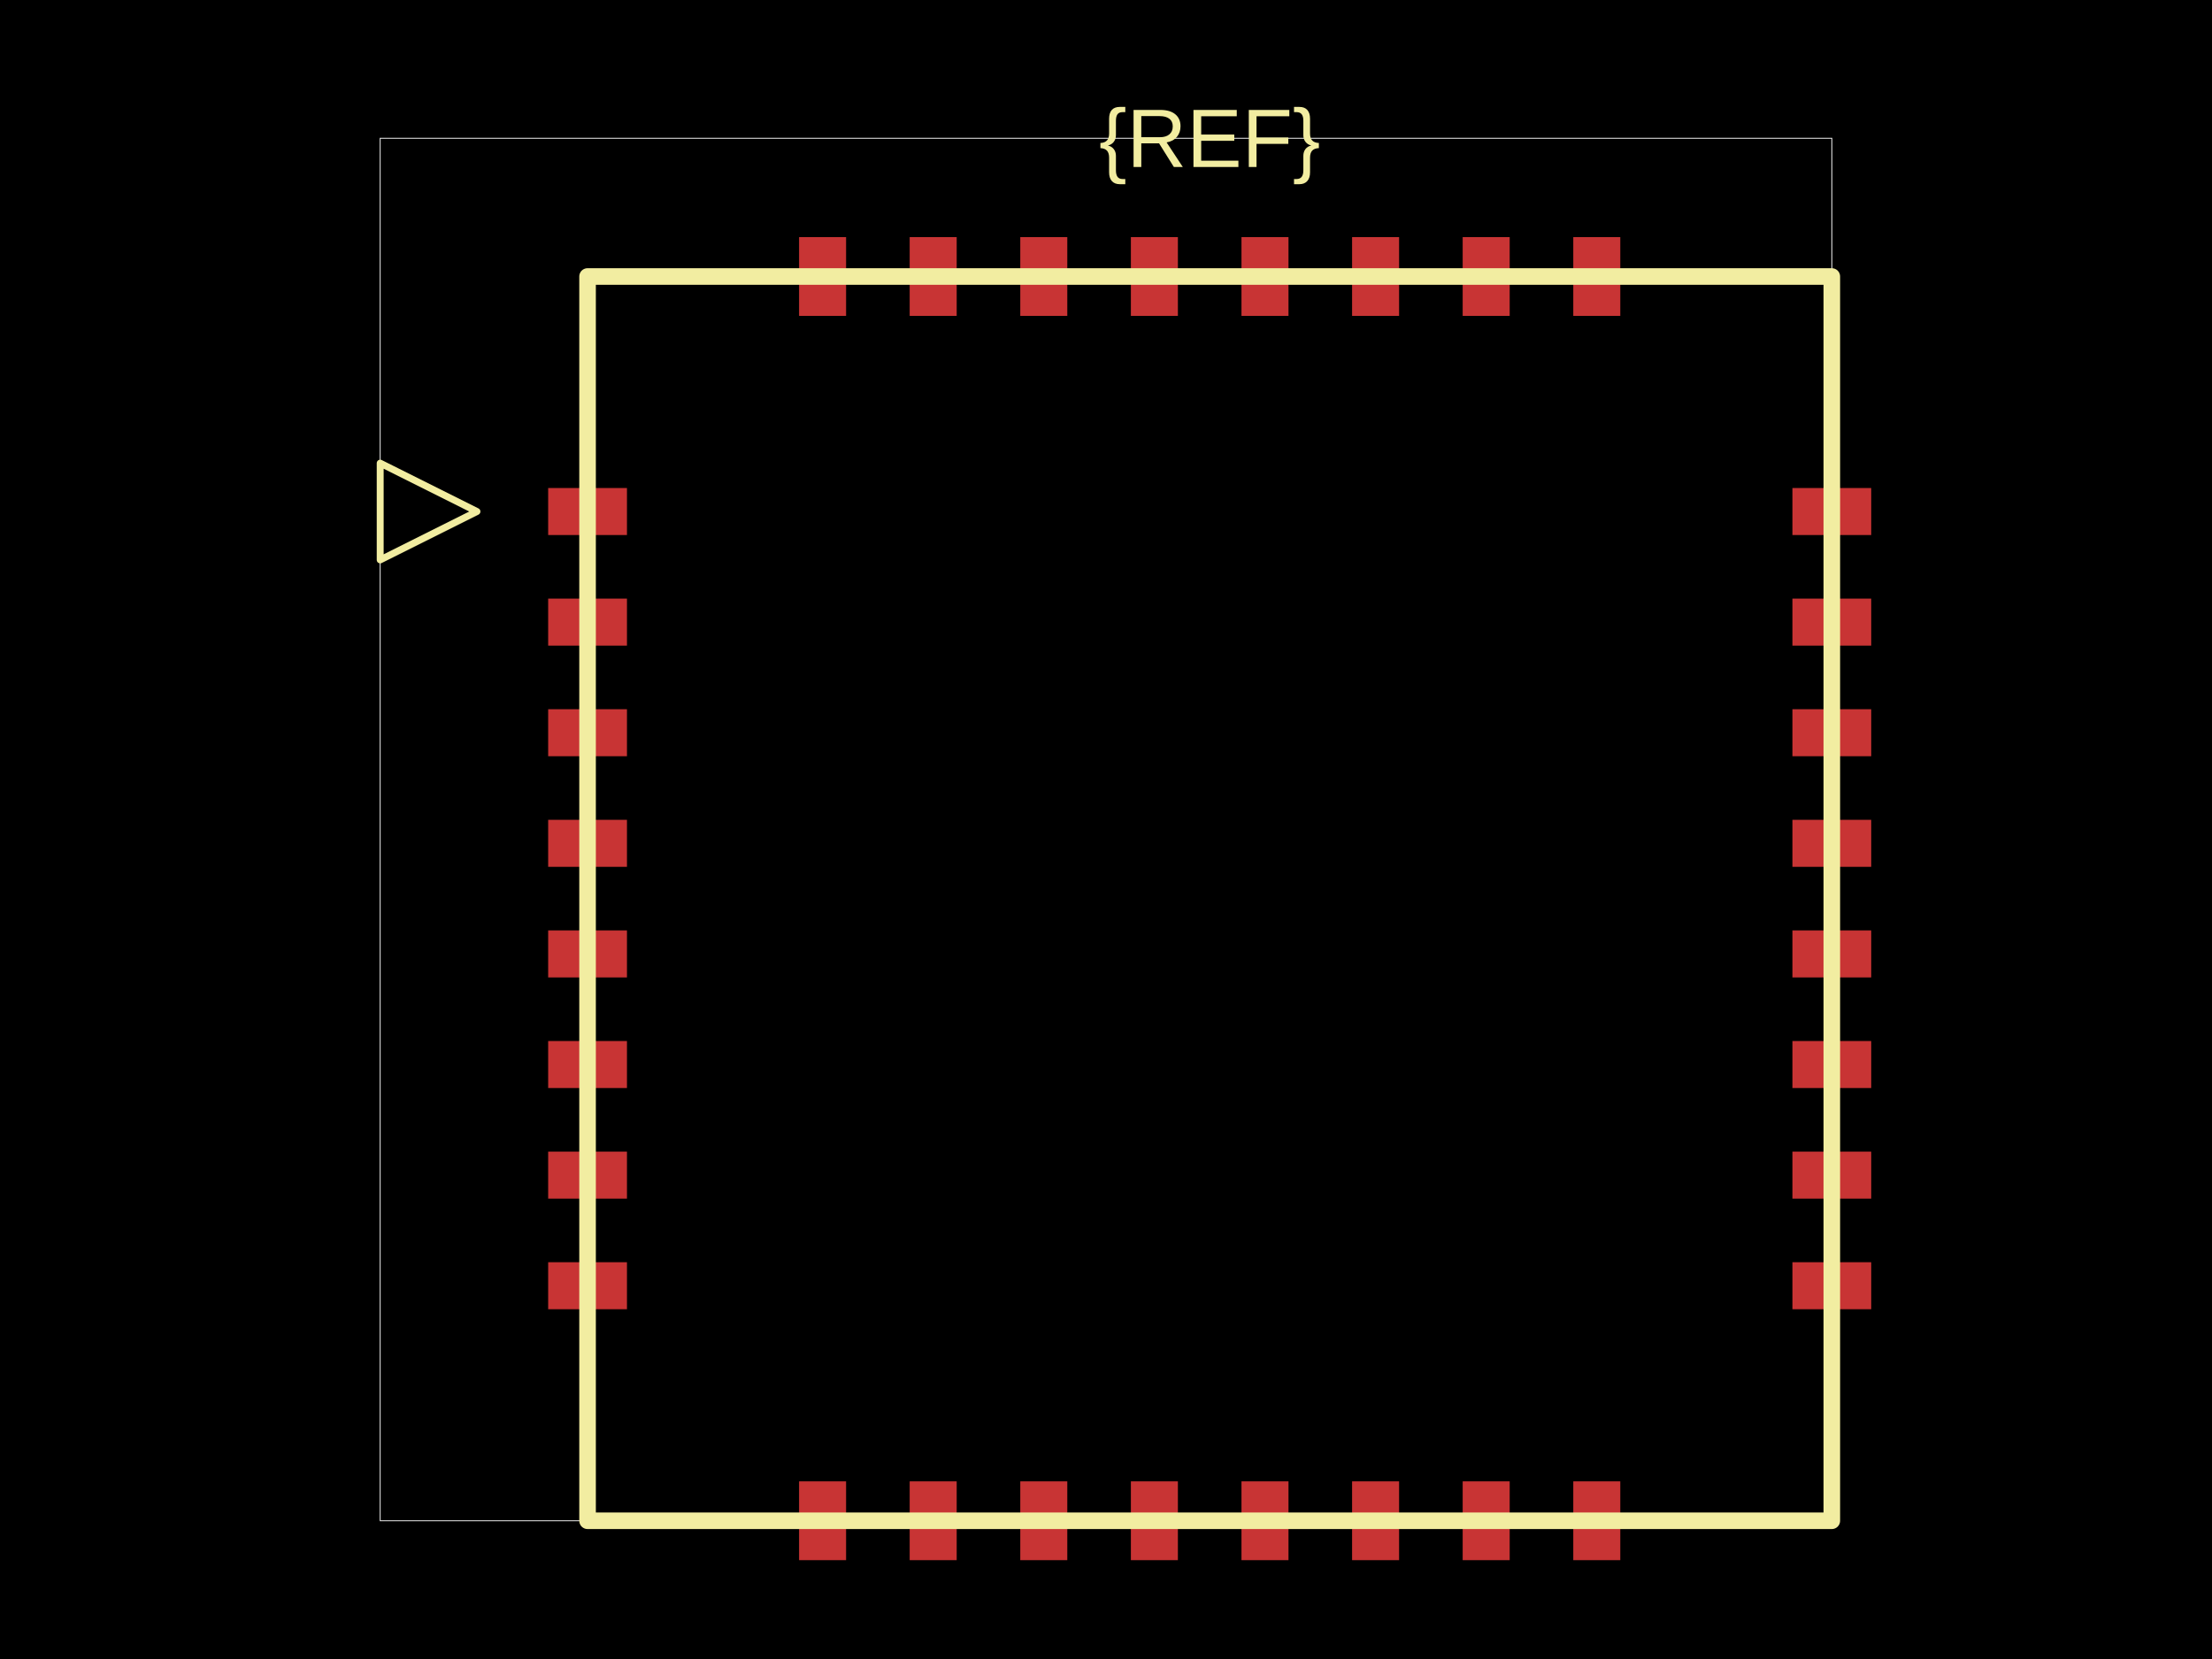
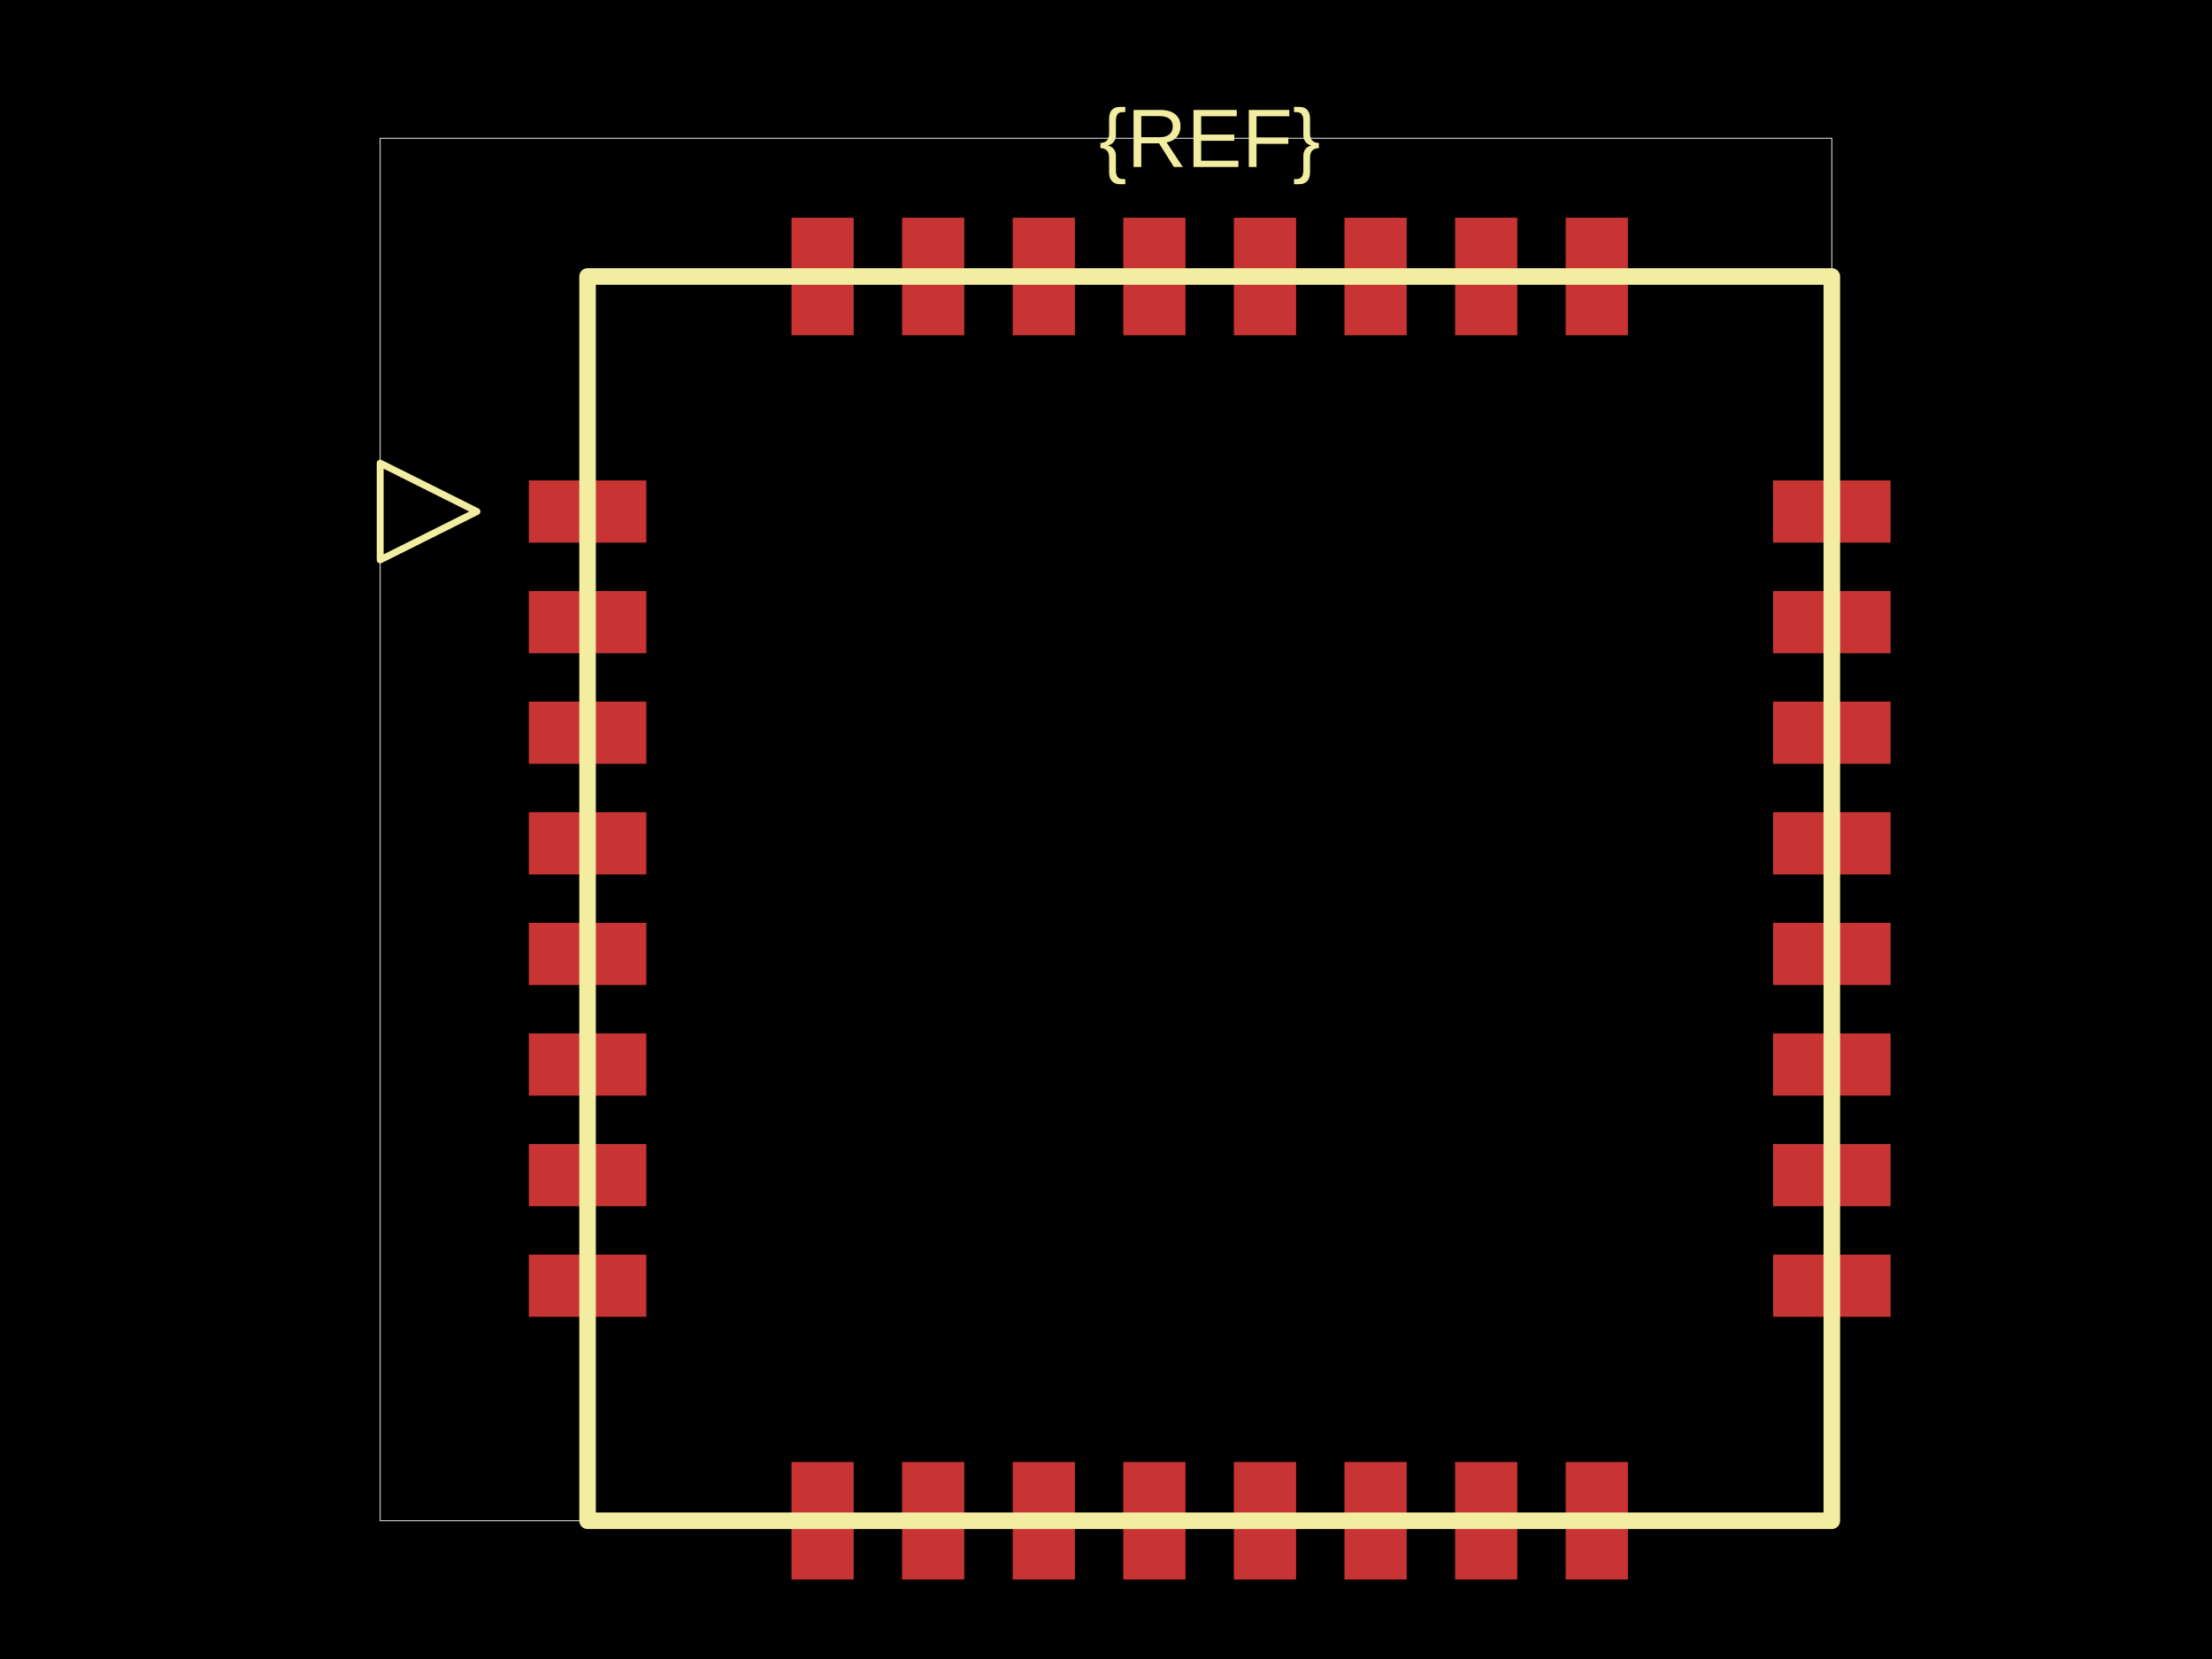
<svg xmlns="http://www.w3.org/2000/svg" width="800" height="600">
  <style />
  <rect class="boundary" x="0" y="0" fill="#000" width="800" height="600" />
  <rect class="pcb-boundary" fill="none" stroke="#fff" stroke-width="0.3" x="137.5" y="50" width="525" height="500" />
-   <rect class="pcb-pad" fill="rgb(200, 52, 52)" x="198.25" y="176.5" width="28.5" height="17" />
-   <rect class="pcb-pad" fill="rgb(200, 52, 52)" x="198.25" y="216.5" width="28.5" height="17" />
-   <rect class="pcb-pad" fill="rgb(200, 52, 52)" x="198.25" y="256.5" width="28.5" height="17" />
-   <rect class="pcb-pad" fill="rgb(200, 52, 52)" x="198.25" y="296.5" width="28.5" height="17" />
-   <rect class="pcb-pad" fill="rgb(200, 52, 52)" x="198.25" y="336.5" width="28.5" height="17" />
-   <rect class="pcb-pad" fill="rgb(200, 52, 52)" x="198.25" y="376.5" width="28.5" height="17" />
-   <rect class="pcb-pad" fill="rgb(200, 52, 52)" x="198.25" y="416.5" width="28.5" height="17" />
-   <rect class="pcb-pad" fill="rgb(200, 52, 52)" x="198.25" y="456.5" width="28.5" height="17" />
-   <rect class="pcb-pad" fill="rgb(200, 52, 52)" x="289" y="535.75" width="17" height="28.5" />
-   <rect class="pcb-pad" fill="rgb(200, 52, 52)" x="329" y="535.75" width="17" height="28.5" />
-   <rect class="pcb-pad" fill="rgb(200, 52, 52)" x="369" y="535.75" width="17" height="28.5" />
-   <rect class="pcb-pad" fill="rgb(200, 52, 52)" x="409" y="535.75" width="17" height="28.5" />
-   <rect class="pcb-pad" fill="rgb(200, 52, 52)" x="449" y="535.75" width="17" height="28.5" />
-   <rect class="pcb-pad" fill="rgb(200, 52, 52)" x="489" y="535.75" width="17" height="28.5" />
-   <rect class="pcb-pad" fill="rgb(200, 52, 52)" x="529" y="535.75" width="17" height="28.5" />
-   <rect class="pcb-pad" fill="rgb(200, 52, 52)" x="569" y="535.75" width="17" height="28.5" />
-   <rect class="pcb-pad" fill="rgb(200, 52, 52)" x="648.25" y="456.5" width="28.5" height="17" />
-   <rect class="pcb-pad" fill="rgb(200, 52, 52)" x="648.25" y="416.5" width="28.5" height="17" />
-   <rect class="pcb-pad" fill="rgb(200, 52, 52)" x="648.25" y="376.5" width="28.5" height="17" />
-   <rect class="pcb-pad" fill="rgb(200, 52, 52)" x="648.25" y="336.5" width="28.5" height="17" />
-   <rect class="pcb-pad" fill="rgb(200, 52, 52)" x="648.25" y="296.5" width="28.5" height="17" />
-   <rect class="pcb-pad" fill="rgb(200, 52, 52)" x="648.25" y="256.5" width="28.5" height="17" />
-   <rect class="pcb-pad" fill="rgb(200, 52, 52)" x="648.25" y="216.5" width="28.5" height="17" />
-   <rect class="pcb-pad" fill="rgb(200, 52, 52)" x="648.25" y="176.5" width="28.5" height="17" />
-   <rect class="pcb-pad" fill="rgb(200, 52, 52)" x="569" y="85.75" width="17" height="28.5" />
-   <rect class="pcb-pad" fill="rgb(200, 52, 52)" x="529" y="85.75" width="17" height="28.5" />
-   <rect class="pcb-pad" fill="rgb(200, 52, 52)" x="489" y="85.75" width="17" height="28.5" />
-   <rect class="pcb-pad" fill="rgb(200, 52, 52)" x="449" y="85.75" width="17" height="28.5" />
-   <rect class="pcb-pad" fill="rgb(200, 52, 52)" x="409" y="85.75" width="17" height="28.5" />
-   <rect class="pcb-pad" fill="rgb(200, 52, 52)" x="369" y="85.75" width="17" height="28.5" />
-   <rect class="pcb-pad" fill="rgb(200, 52, 52)" x="329" y="85.75" width="17" height="28.5" />
-   <rect class="pcb-pad" fill="rgb(200, 52, 52)" x="289" y="85.75" width="17" height="28.5" />
+   <rect class="pcb-pad" fill="rgb(200, 52, 52)" x="191.25" y="173.75" width="42.5" height="22.5" />
+   <rect class="pcb-pad" fill="rgb(200, 52, 52)" x="191.25" y="213.75" width="42.5" height="22.5" />
+   <rect class="pcb-pad" fill="rgb(200, 52, 52)" x="191.25" y="253.75" width="42.5" height="22.5" />
+   <rect class="pcb-pad" fill="rgb(200, 52, 52)" x="191.25" y="293.75" width="42.5" height="22.5" />
+   <rect class="pcb-pad" fill="rgb(200, 52, 52)" x="191.25" y="333.75" width="42.5" height="22.5" />
+   <rect class="pcb-pad" fill="rgb(200, 52, 52)" x="191.25" y="373.75" width="42.5" height="22.5" />
+   <rect class="pcb-pad" fill="rgb(200, 52, 52)" x="191.25" y="413.75" width="42.5" height="22.5" />
+   <rect class="pcb-pad" fill="rgb(200, 52, 52)" x="191.25" y="453.75" width="42.5" height="22.5" />
+   <rect class="pcb-pad" fill="rgb(200, 52, 52)" x="286.25" y="528.75" width="22.5" height="42.5" />
+   <rect class="pcb-pad" fill="rgb(200, 52, 52)" x="326.25" y="528.75" width="22.5" height="42.5" />
+   <rect class="pcb-pad" fill="rgb(200, 52, 52)" x="366.25" y="528.75" width="22.5" height="42.5" />
+   <rect class="pcb-pad" fill="rgb(200, 52, 52)" x="406.25" y="528.75" width="22.5" height="42.5" />
+   <rect class="pcb-pad" fill="rgb(200, 52, 52)" x="446.25" y="528.75" width="22.5" height="42.5" />
+   <rect class="pcb-pad" fill="rgb(200, 52, 52)" x="486.25" y="528.75" width="22.5" height="42.5" />
+   <rect class="pcb-pad" fill="rgb(200, 52, 52)" x="526.25" y="528.75" width="22.5" height="42.5" />
+   <rect class="pcb-pad" fill="rgb(200, 52, 52)" x="566.25" y="528.75" width="22.5" height="42.5" />
+   <rect class="pcb-pad" fill="rgb(200, 52, 52)" x="641.25" y="453.75" width="42.5" height="22.5" />
+   <rect class="pcb-pad" fill="rgb(200, 52, 52)" x="641.25" y="413.75" width="42.5" height="22.5" />
+   <rect class="pcb-pad" fill="rgb(200, 52, 52)" x="641.25" y="373.75" width="42.5" height="22.5" />
+   <rect class="pcb-pad" fill="rgb(200, 52, 52)" x="641.25" y="333.75" width="42.5" height="22.5" />
+   <rect class="pcb-pad" fill="rgb(200, 52, 52)" x="641.25" y="293.75" width="42.5" height="22.5" />
+   <rect class="pcb-pad" fill="rgb(200, 52, 52)" x="641.25" y="253.75" width="42.5" height="22.5" />
+   <rect class="pcb-pad" fill="rgb(200, 52, 52)" x="641.25" y="213.75" width="42.5" height="22.5" />
+   <rect class="pcb-pad" fill="rgb(200, 52, 52)" x="641.25" y="173.75" width="42.5" height="22.5" />
+   <rect class="pcb-pad" fill="rgb(200, 52, 52)" x="566.25" y="78.75" width="22.5" height="42.5" />
+   <rect class="pcb-pad" fill="rgb(200, 52, 52)" x="526.25" y="78.75" width="22.5" height="42.5" />
+   <rect class="pcb-pad" fill="rgb(200, 52, 52)" x="486.25" y="78.75" width="22.5" height="42.5" />
+   <rect class="pcb-pad" fill="rgb(200, 52, 52)" x="446.25" y="78.75" width="22.5" height="42.5" />
+   <rect class="pcb-pad" fill="rgb(200, 52, 52)" x="406.25" y="78.75" width="22.5" height="42.5" />
+   <rect class="pcb-pad" fill="rgb(200, 52, 52)" x="366.25" y="78.75" width="22.5" height="42.5" />
+   <rect class="pcb-pad" fill="rgb(200, 52, 52)" x="326.25" y="78.75" width="22.5" height="42.5" />
+   <rect class="pcb-pad" fill="rgb(200, 52, 52)" x="286.25" y="78.75" width="22.5" height="42.5" />
  <path class="pcb-silkscreen pcb-silkscreen-top" d="M 212.5 550 L 662.5 550 L 662.5 100 L 212.5 100 L 212.5 550 Z" fill="none" stroke="#f2eda1" stroke-width="6" stroke-linecap="round" stroke-linejoin="round" data-pcb-component-id="" data-pcb-silkscreen-path-id="outline" />
  <path class="pcb-silkscreen pcb-silkscreen-top" d="M 172.5 185 L 137.5 202.5 L 137.5 167.5 L 172.5 185 Z" fill="none" stroke="#f2eda1" stroke-width="2.5" stroke-linecap="round" stroke-linejoin="round" data-pcb-component-id="pin_marker_1" data-pcb-silkscreen-path-id="pin_marker_1" />
  <text x="0" y="0" dx="0" dy="0" fill="#f2eda1" font-family="Arial, sans-serif" font-size="30" text-anchor="middle" dominant-baseline="central" transform="matrix(1,0,0,1,437.5,50)" class="pcb-silkscreen-text pcb-silkscreen-top" data-pcb-silkscreen-text-id="pcb_component_1" stroke="none">{REF}</text>
</svg>
